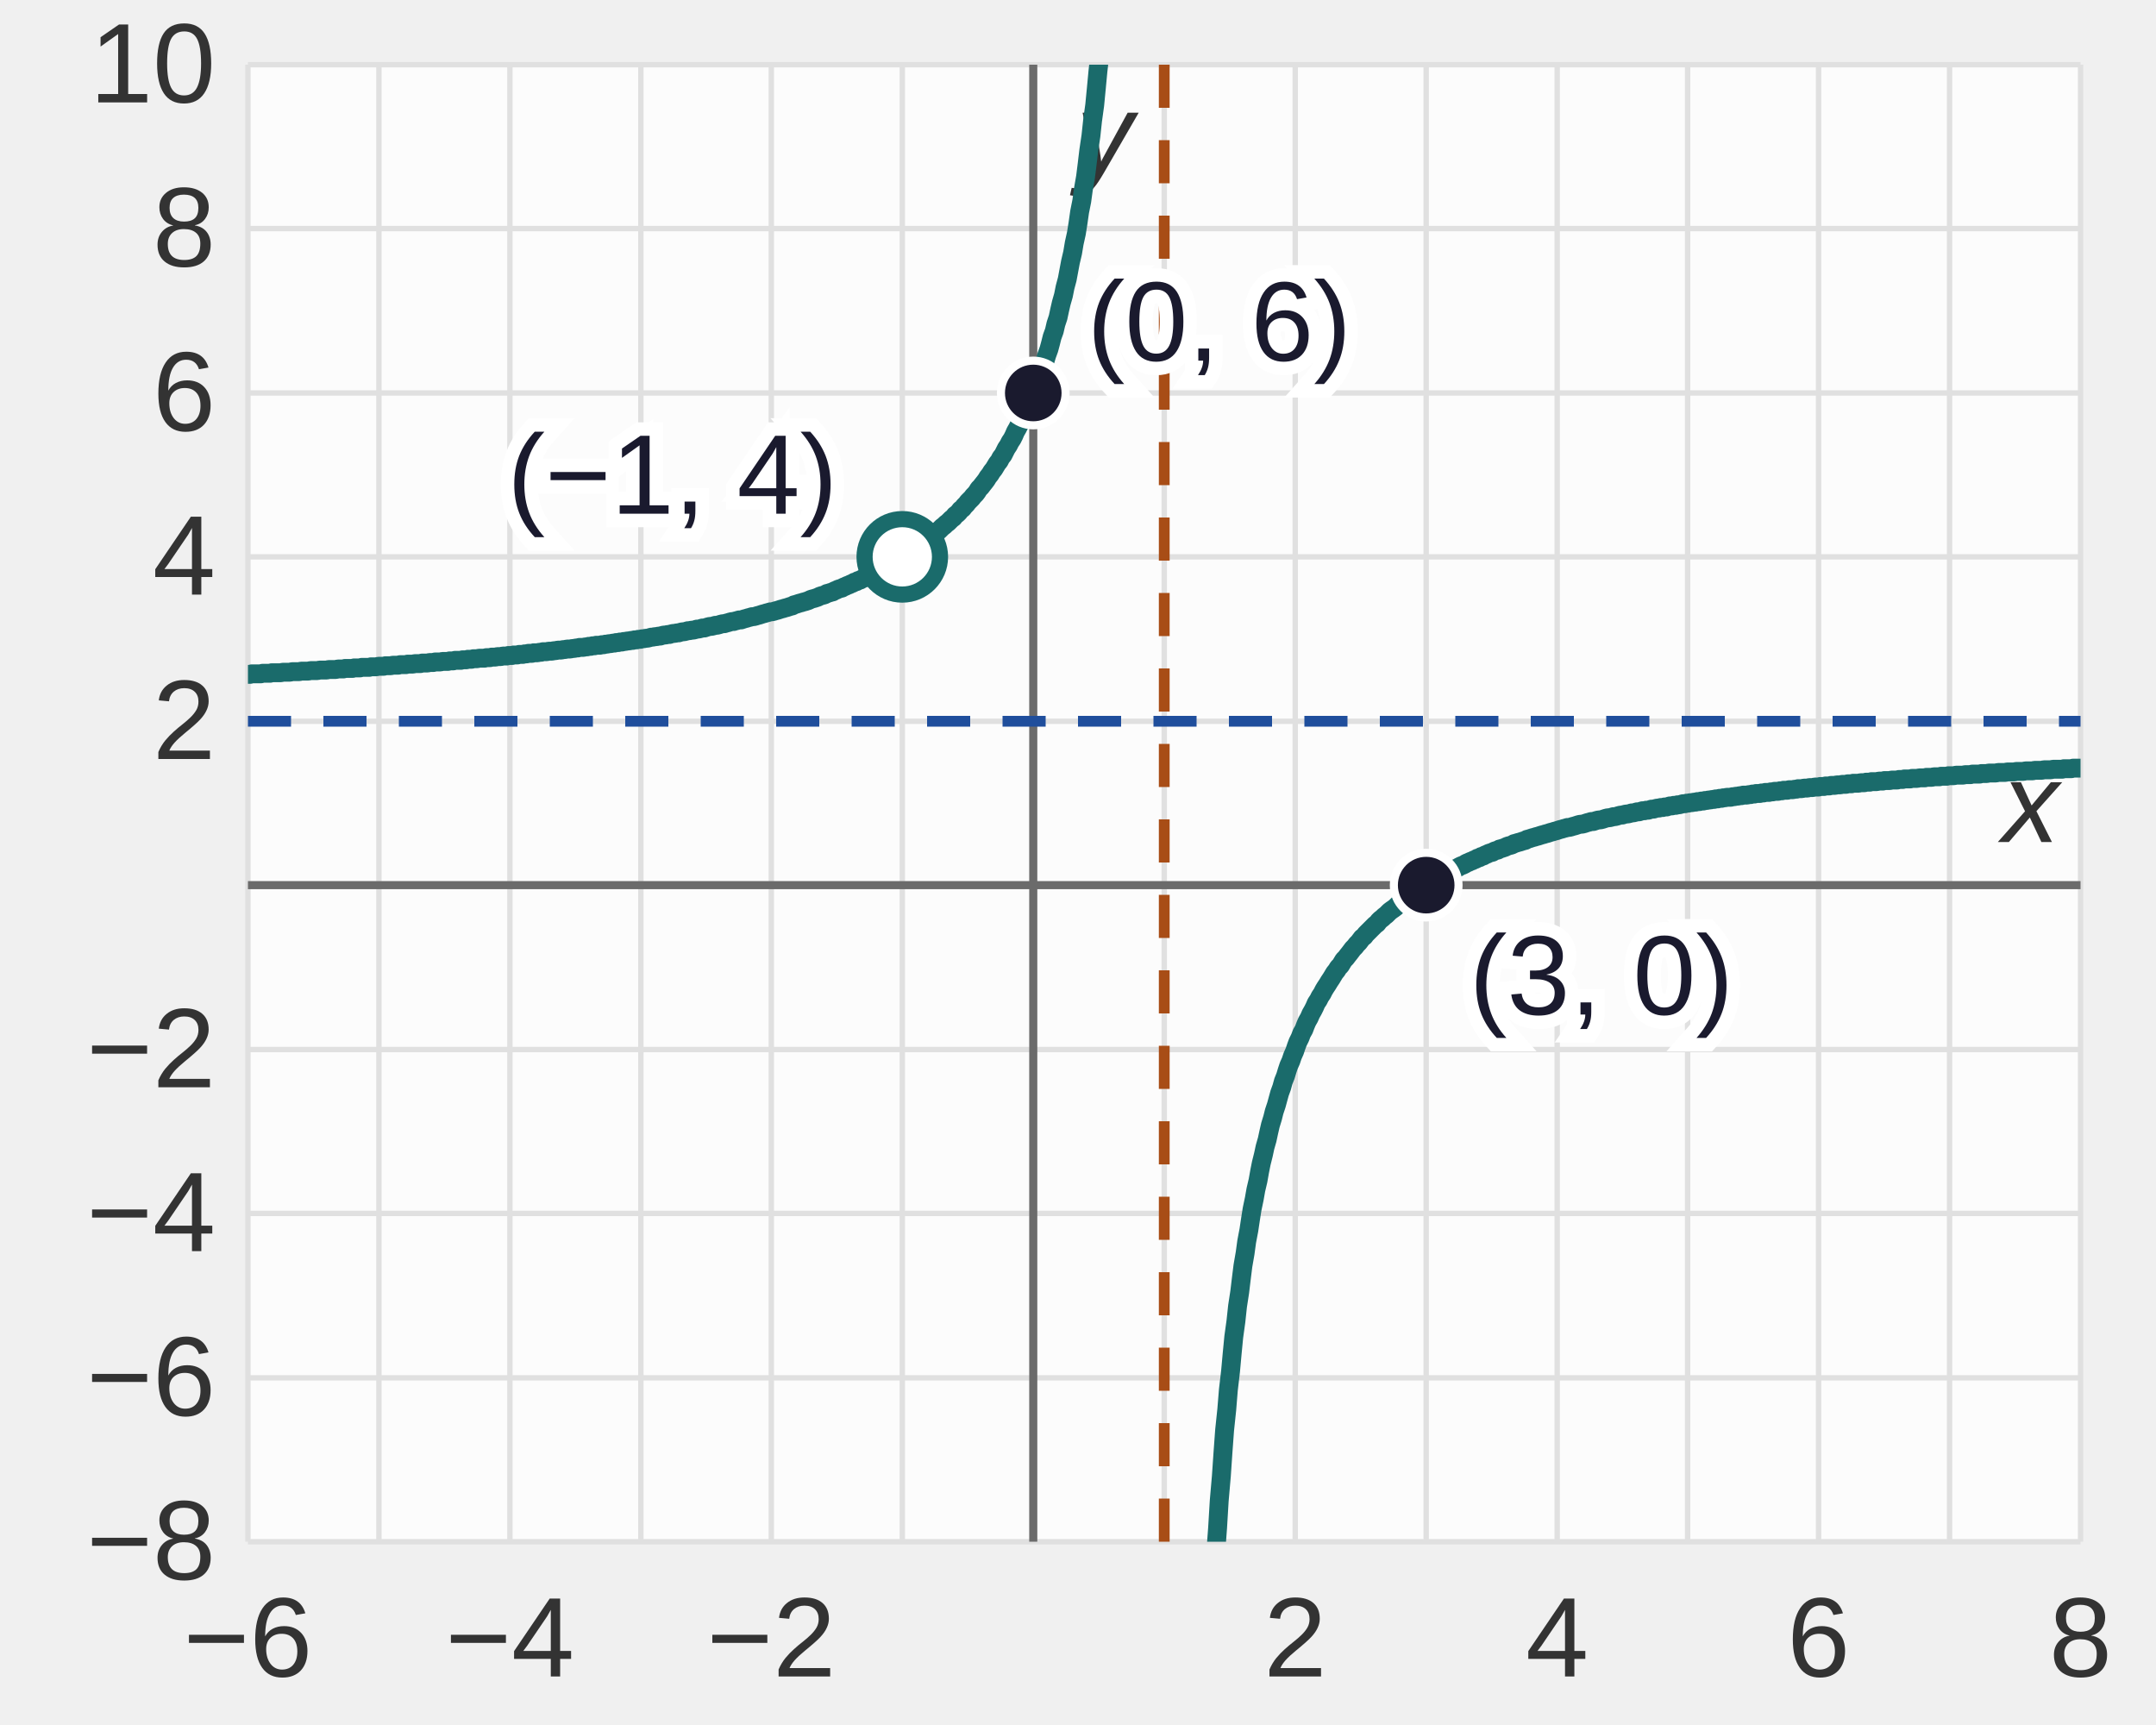
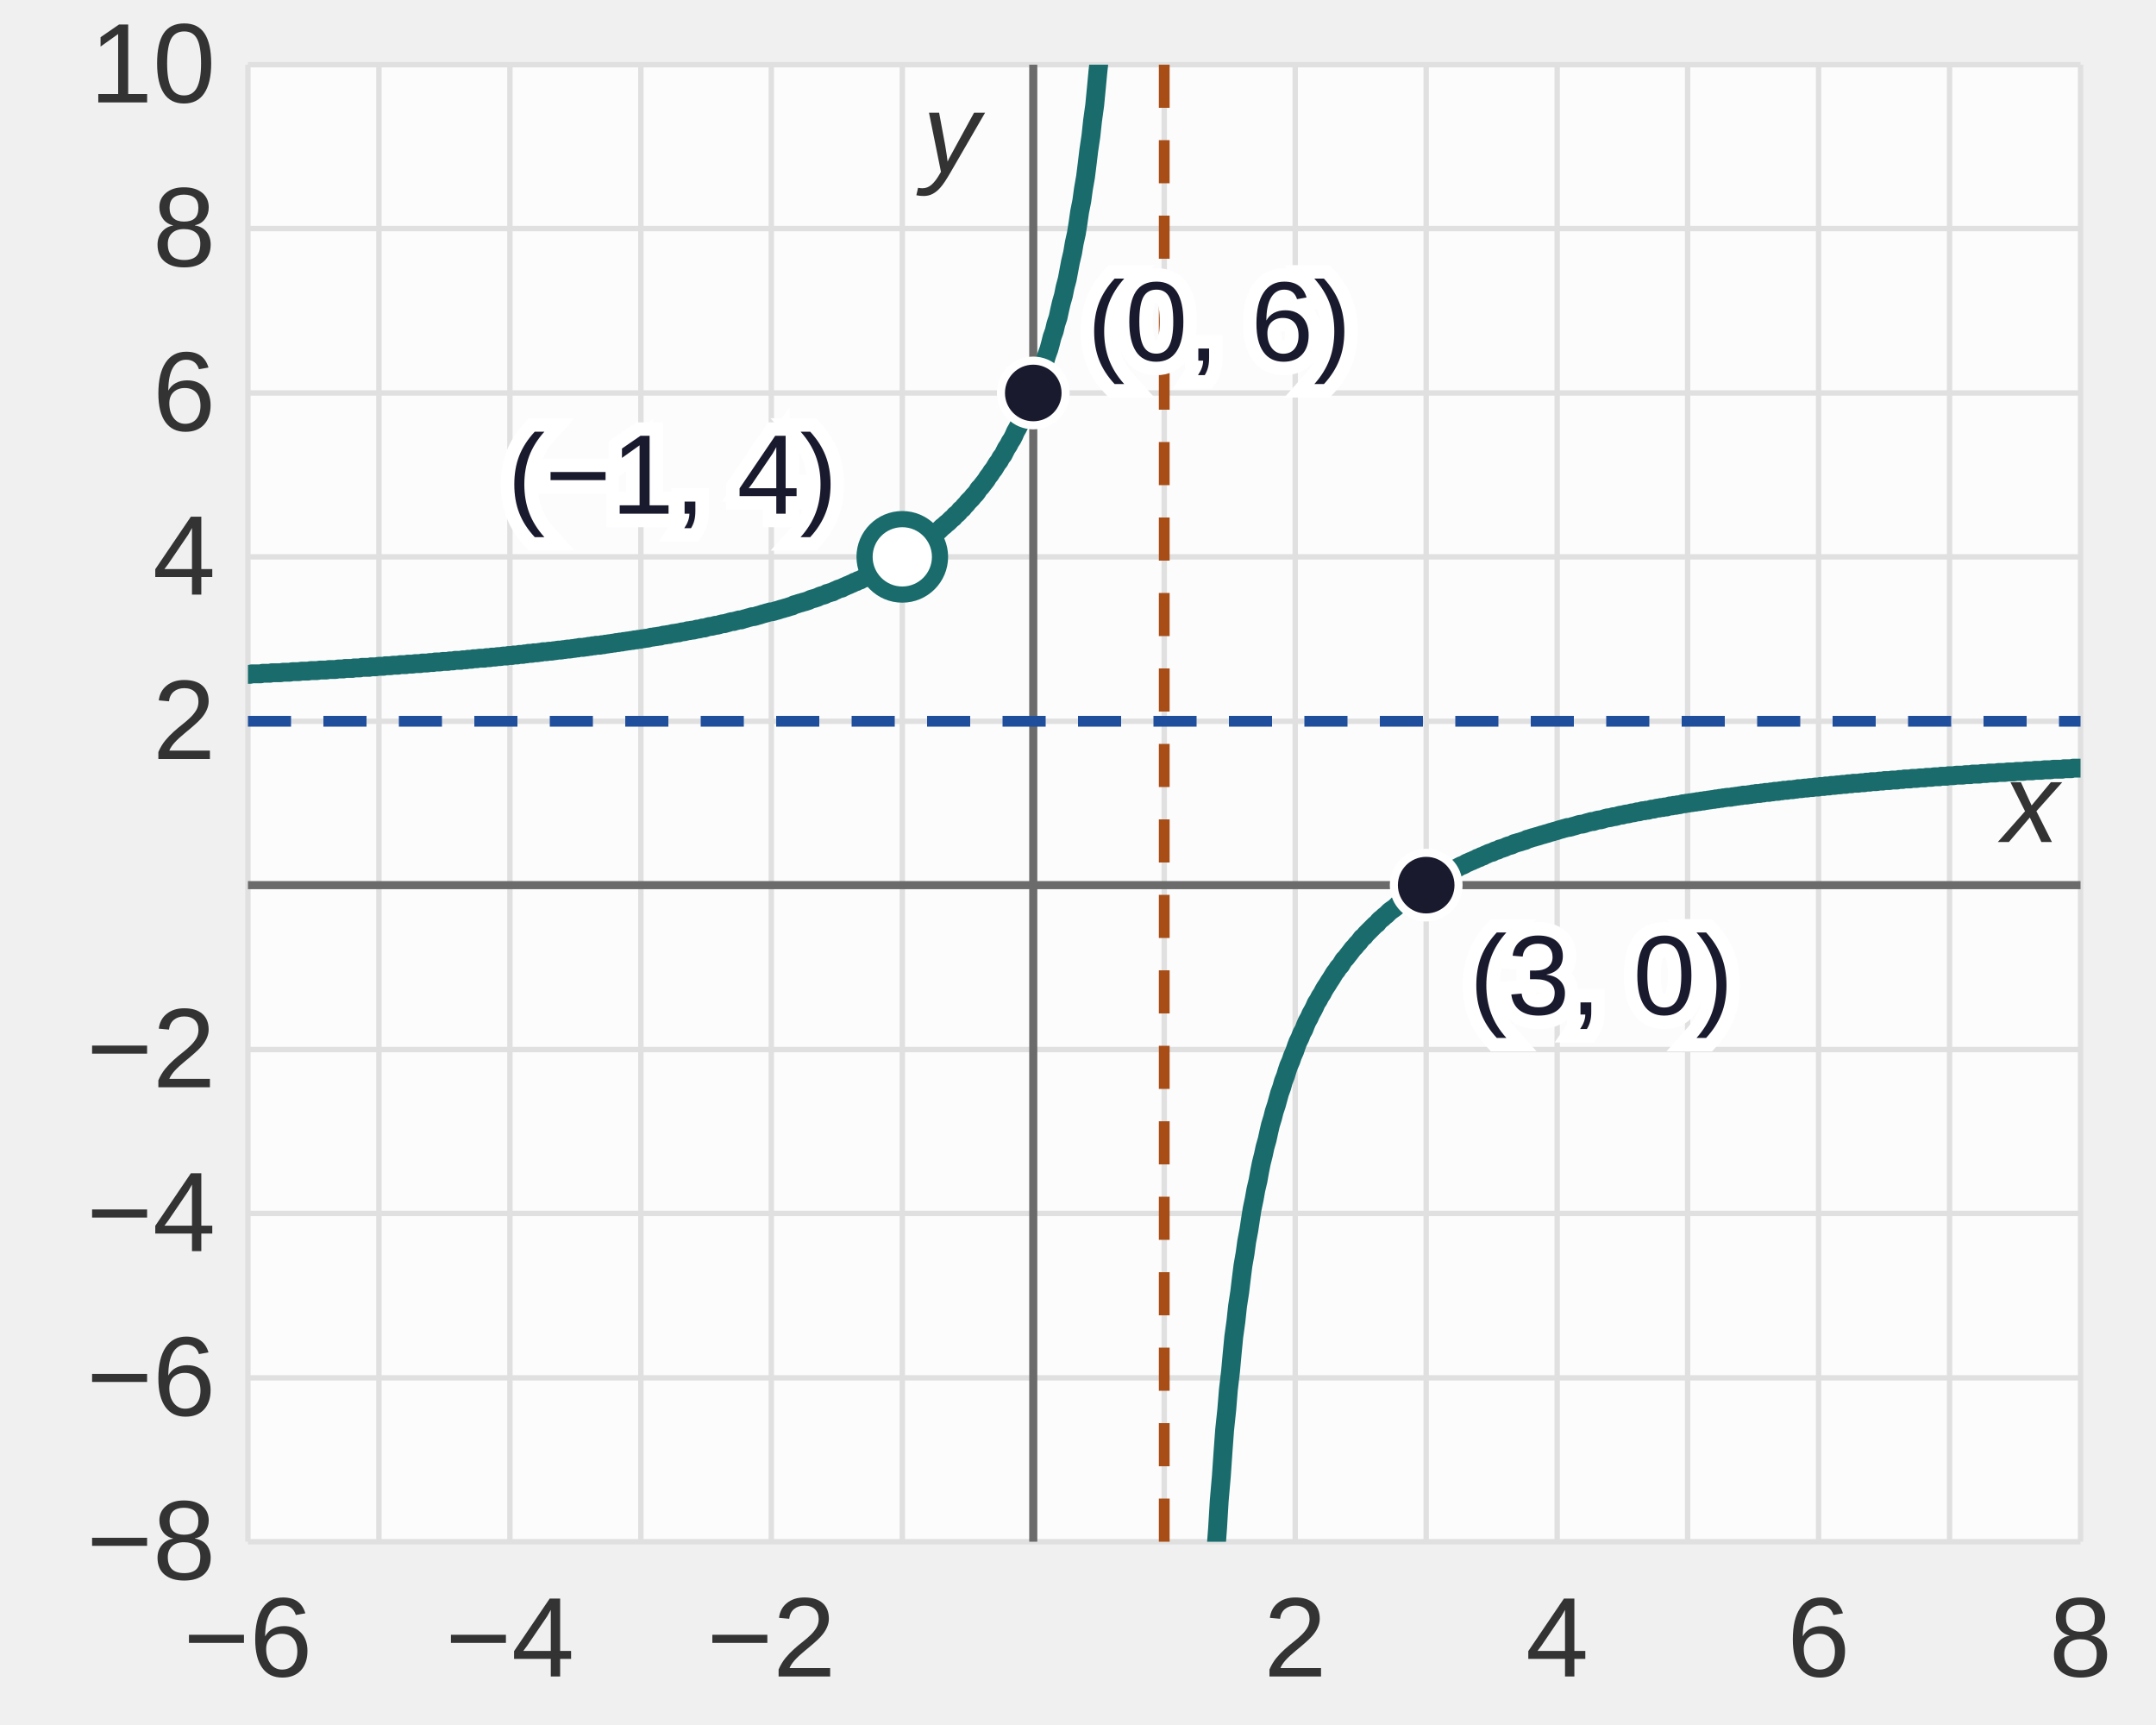
<svg viewBox="0 0 400 320" font-family="Arial, Helvetica, sans-serif" font-size="21">
  <rect x="46" y="12" width="340" height="274" fill="#fcfcfc" />
  <g stroke="#e0e0e0" stroke-width="1">
    <line x1="46.0" y1="12" x2="46.0" y2="286" />
    <line x1="70.3" y1="12" x2="70.3" y2="286" />
    <line x1="94.6" y1="12" x2="94.6" y2="286" />
    <line x1="118.9" y1="12" x2="118.9" y2="286" />
    <line x1="143.1" y1="12" x2="143.1" y2="286" />
    <line x1="167.4" y1="12" x2="167.4" y2="286" />
    <line x1="191.7" y1="12" x2="191.7" y2="286" />
    <line x1="216.0" y1="12" x2="216.0" y2="286" />
    <line x1="240.3" y1="12" x2="240.3" y2="286" />
    <line x1="264.6" y1="12" x2="264.6" y2="286" />
    <line x1="288.9" y1="12" x2="288.9" y2="286" />
    <line x1="313.1" y1="12" x2="313.1" y2="286" />
    <line x1="337.4" y1="12" x2="337.4" y2="286" />
    <line x1="361.7" y1="12" x2="361.7" y2="286" />
    <line x1="386.0" y1="12" x2="386.0" y2="286" />
    <line x1="46" y1="286.0" x2="386" y2="286.0" />
    <line x1="46" y1="255.6" x2="386" y2="255.6" />
    <line x1="46" y1="225.1" x2="386" y2="225.1" />
    <line x1="46" y1="194.7" x2="386" y2="194.7" />
    <line x1="46" y1="164.2" x2="386" y2="164.2" />
    <line x1="46" y1="133.8" x2="386" y2="133.8" />
    <line x1="46" y1="103.3" x2="386" y2="103.3" />
    <line x1="46" y1="72.9" x2="386" y2="72.9" />
    <line x1="46" y1="42.4" x2="386" y2="42.4" />
    <line x1="46" y1="12.0" x2="386" y2="12.0" />
  </g>
  <g stroke="#6b6b6b" stroke-width="1.5">
    <line x1="46" y1="164.2" x2="386" y2="164.2" />
    <line x1="191.7" y1="12" x2="191.7" y2="286" />
  </g>
  <g fill="#333" text-anchor="middle">
    <text x="46.0" y="311">−6</text>
    <text x="94.6" y="311">−4</text>
    <text x="143.1" y="311">−2</text>
    <text x="240.3" y="311">2</text>
    <text x="288.9" y="311">4</text>
    <text x="337.4" y="311">6</text>
    <text x="386.0" y="311">8</text>
  </g>
  <g fill="#333" text-anchor="end">
    <text x="40" y="293.0">−8</text>
    <text x="40" y="262.6">−6</text>
    <text x="40" y="232.1">−4</text>
    <text x="40" y="201.7">−2</text>
    <text x="40" y="140.8">2</text>
    <text x="40" y="110.3">4</text>
    <text x="40" y="79.9">6</text>
    <text x="40" y="49.4">8</text>
    <text x="40" y="19.0">10</text>
  </g>
  <text x="382" y="156.2" text-anchor="end" fill="#333" font-style="italic">x</text>
-   <text x="199.7" y="32" fill="#333" font-style="italic">y</text>
+   <text x="181.7" y="32" text-anchor="end" fill="#333" font-style="italic">y</text>
  <line x1="216.0" y1="12" x2="216.0" y2="286" stroke="#a84d16" stroke-width="2" stroke-dasharray="8 6" />
  <line x1="46" y1="133.8" x2="386" y2="133.8" stroke="#1f4e9c" stroke-width="2" stroke-dasharray="8 6" />
  <clipPath id="csk1">
    <rect x="46" y="12" width="340" height="274" />
  </clipPath>
  <polyline clip-path="url(#csk1)" points="46.0,125.1 46.4,125.1 46.7,125.0 47.0,125.0 47.4,125.0 47.7,125.0 48.1,125.0 48.4,125.0 48.7,124.9 49.1,124.9 49.4,124.9 49.8,124.9 50.1,124.9 50.4,124.8 50.8,124.8 51.1,124.8 51.5,124.8 51.8,124.8 52.1,124.8 52.5,124.7 52.8,124.7 53.2,124.7 53.5,124.7 53.8,124.7 54.2,124.6 54.5,124.6 54.9,124.6 55.2,124.6 55.5,124.6 55.9,124.5 56.2,124.5 56.6,124.5 56.9,124.5 57.2,124.5 57.6,124.4 57.9,124.4 58.3,124.4 58.6,124.4 58.9,124.4 59.3,124.3 59.6,124.3 60.0,124.3 60.3,124.3 60.6,124.3 61.0,124.2 61.3,124.2 61.7,124.2 62.0,124.2 62.3,124.2 62.7,124.1 63.0,124.1 63.4,124.1 63.7,124.1 64.0,124.0 64.4,124.0 64.7,124.0 65.1,124.0 65.4,124.0 65.7,123.9 66.1,123.9 66.4,123.9 66.8,123.9 67.1,123.8 67.4,123.8 67.8,123.8 68.1,123.8 68.5,123.8 68.8,123.7 69.1,123.7 69.5,123.7 69.8,123.7 70.2,123.6 70.5,123.6 70.8,123.6 71.2,123.6 71.5,123.5 71.9,123.5 72.2,123.5 72.5,123.5 72.9,123.4 73.2,123.4 73.6,123.4 73.9,123.4 74.2,123.3 74.6,123.3 74.9,123.3 75.3,123.3 75.6,123.2 75.9,123.2 76.3,123.2 76.6,123.2 77.0,123.1 77.3,123.1 77.6,123.1 78.0,123.1 78.3,123.0 78.7,123.0 79.0,123.0 79.3,123.0 79.7,122.9 80.0,122.9 80.4,122.9 80.7,122.8 81.0,122.8 81.4,122.8 81.7,122.8 82.1,122.7 82.4,122.7 82.7,122.7 83.1,122.7 83.4,122.6 83.8,122.6 84.1,122.6 84.4,122.5 84.8,122.5 85.1,122.5 85.5,122.5 85.8,122.4 86.1,122.4 86.5,122.4 86.8,122.3 87.2,122.3 87.5,122.3 87.8,122.2 88.2,122.2 88.5,122.2 88.9,122.1 89.2,122.1 89.5,122.1 89.9,122.1 90.2,122.0 90.6,122.0 90.9,122.0 91.2,121.9 91.6,121.9 91.9,121.9 92.3,121.8 92.6,121.8 92.9,121.8 93.3,121.7 93.6,121.7 94.0,121.7 94.3,121.6 94.6,121.6 95.0,121.6 95.3,121.5 95.7,121.5 96.0,121.5 96.3,121.4 96.7,121.4 97.0,121.4 97.3,121.3 97.7,121.3 98.0,121.2 98.4,121.2 98.7,121.2 99.0,121.1 99.4,121.1 99.7,121.1 100.1,121.0 100.4,121.0 100.7,120.9 101.1,120.9 101.4,120.9 101.8,120.8 102.1,120.8 102.4,120.8 102.8,120.7 103.1,120.7 103.5,120.6 103.8,120.6 104.1,120.6 104.5,120.5 104.8,120.5 105.2,120.4 105.5,120.4 105.8,120.4 106.2,120.3 106.5,120.3 106.9,120.2 107.2,120.2 107.5,120.1 107.9,120.1 108.2,120.1 108.6,120.0 108.9,120.0 109.2,119.9 109.6,119.9 109.9,119.8 110.3,119.8 110.6,119.7 110.9,119.7 111.3,119.7 111.6,119.6 112.0,119.6 112.3,119.5 112.6,119.5 113.0,119.4 113.3,119.4 113.7,119.3 114.0,119.3 114.3,119.2 114.7,119.2 115.0,119.1 115.4,119.1 115.7,119.0 116.0,119.0 116.4,118.9 116.7,118.9 117.1,118.8 117.4,118.8 117.7,118.7 118.1,118.7 118.4,118.6 118.8,118.6 119.1,118.5 119.4,118.5 119.8,118.4 120.1,118.4 120.5,118.3 120.8,118.2 121.1,118.2 121.5,118.1 121.8,118.1 122.2,118.0 122.5,118.0 122.8,117.9 123.2,117.8 123.5,117.8 123.9,117.7 124.2,117.7 124.5,117.6 124.9,117.5 125.2,117.5 125.6,117.4 125.9,117.4 126.2,117.3 126.6,117.2 126.9,117.2 127.3,117.1 127.6,117.0 127.9,117.0 128.3,116.9 128.6,116.9 129.0,116.8 129.3,116.7 129.6,116.7 130.0,116.6 130.3,116.5 130.7,116.5 131.0,116.4 131.3,116.3 131.7,116.2 132.0,116.2 132.4,116.1 132.7,116.0 133.0,116.0 133.4,115.9 133.7,115.8 134.1,115.7 134.4,115.7 134.7,115.6 135.1,115.5 135.4,115.4 135.8,115.3 136.1,115.3 136.4,115.2 136.8,115.1 137.1,115.0 137.5,115.0 137.8,114.9 138.1,114.8 138.5,114.7 138.8,114.6 139.2,114.5 139.5,114.4 139.8,114.4 140.2,114.3 140.5,114.2 140.9,114.1 141.2,114.0 141.5,113.9 141.9,113.8 142.2,113.7 142.6,113.6 142.9,113.5 143.2,113.5 143.6,113.4 143.9,113.3 144.3,113.2 144.6,113.1 144.9,113.0 145.3,112.9 145.6,112.8 146.0,112.7 146.3,112.6 146.6,112.5 147.0,112.4 147.3,112.2 147.7,112.1 148.0,112.0 148.3,111.9 148.7,111.8 149.0,111.7 149.4,111.6 149.7,111.5 150.0,111.4 150.4,111.2 150.7,111.1 151.1,111.0 151.4,110.9 151.7,110.8 152.1,110.6 152.4,110.5 152.8,110.4 153.1,110.3 153.4,110.1 153.8,110.0 154.1,109.9 154.5,109.8 154.8,109.6 155.1,109.5 155.5,109.3 155.8,109.2 156.2,109.1 156.5,108.9 156.8,108.8 157.2,108.6 157.5,108.5 157.9,108.3 158.2,108.2 158.5,108.0 158.9,107.9 159.2,107.7 159.6,107.6 159.9,107.4 160.2,107.3 160.6,107.1 160.9,106.9 161.3,106.8 161.6,106.6 161.9,106.4 162.3,106.3 162.6,106.1 163.0,105.9 163.3,105.7 163.6,105.5 164.0,105.4 164.3,105.2 164.7,105.0 165.0,104.8 165.3,104.6 165.7,104.4 166.0,104.2 166.3,104.0 166.7,103.8 167.0,103.6 167.4,103.4 167.7,103.2 168.0,102.9 168.4,102.7 168.7,102.5 169.1,102.3 169.4,102.0 169.7,101.8 170.1,101.6 170.4,101.3 170.8,101.1 171.1,100.8 171.4,100.6 171.8,100.3 172.1,100.1 172.5,99.8 172.8,99.5 173.1,99.3 173.5,99.0 173.8,98.7 174.2,98.4 174.5,98.1 174.8,97.8 175.2,97.5 175.5,97.2 175.9,96.9 176.2,96.6 176.5,96.3 176.9,96.0 177.2,95.6 177.6,95.3 177.9,95.0 178.2,94.6 178.6,94.3 178.9,93.9 179.3,93.5 179.6,93.1 179.9,92.8 180.3,92.4 180.6,92.0 181.0,91.6 181.3,91.2 181.6,90.7 182.0,90.3 182.3,89.9 182.7,89.4 183.0,89.0 183.3,88.5 183.7,88.0 184.0,87.5 184.4,87.0 184.7,86.5 185.0,86.0 185.4,85.5 185.7,84.9 186.1,84.4 186.4,83.8 186.7,83.2 187.1,82.6 187.4,82.0 187.8,81.4 188.1,80.8 188.4,80.1 188.8,79.4 189.1,78.8 189.5,78.1 189.8,77.3 190.1,76.6 190.5,75.8 190.8,75.0 191.2,74.2 191.5,73.4 191.8,72.6 192.2,71.7 192.5,70.8 192.9,69.9 193.2,68.9 193.5,67.9 193.9,66.9 194.2,65.9 194.6,64.8 194.9,63.7 195.2,62.5 195.6,61.4 195.9,60.1 196.3,58.9 196.6,57.5 196.9,56.2 197.3,54.8 197.6,53.3 198.0,51.8 198.3,50.2 198.6,48.6 199.0,46.9 199.3,45.1 199.7,43.3 200.0,41.4 200.3,39.3 200.7,37.3 201.0,35.1 201.4,32.8 201.7,30.4 202.0,27.9 202.4,25.2 202.7,22.4 203.1,19.5 203.4,16.4 203.7,13.2 204.1,9.7 204.4,6.1 204.8,2.2 205.1,-1.9 205.4,-6.2 205.8,-10.9 206.1,-15.9 206.5,-21.2 206.8,-26.9 207.1,-33.1 207.5,-39.7 207.8,-47.0 208.2,-54.8 208.5,-63.3 208.8,-72.7 209.2,-83.0 209.5,-94.3 209.9,-107.0 210.2,-121.1 210.5,-136.9 210.9,-154.9 211.2,-175.4 211.6,-199.0 211.9,-226.6 212.2,-259.2 212.6,-298.2 212.9,-345.8 213.3,-405.2 213.6,-444.7 213.9,-444.7 214.3,-444.7 214.6,-444.7 215.0,-444.7 215.3,-444.7 215.6,-444.7 216.0,-444.7" fill="none" stroke="#1a6b6b" stroke-width="3.5" stroke-linejoin="round" />
  <polyline clip-path="url(#csk1)" points="216.0,742.7 216.4,742.7 216.7,742.7 217.0,742.7 217.4,742.7 217.7,742.7 218.1,742.7 218.4,742.7 218.7,672.8 219.1,613.4 219.4,565.7 219.8,526.7 220.1,494.2 220.4,466.6 220.8,442.9 221.1,422.4 221.5,404.5 221.8,388.6 222.1,374.5 222.5,361.9 222.8,350.5 223.2,340.2 223.5,330.9 223.8,322.3 224.2,314.5 224.5,307.3 224.9,300.6 225.2,294.5 225.5,288.8 225.9,283.4 226.2,278.4 226.6,273.8 226.9,269.4 227.2,265.3 227.6,261.5 227.9,257.8 228.3,254.4 228.6,251.1 228.9,248.0 229.3,245.1 229.6,242.3 230.0,239.7 230.3,237.2 230.6,234.8 231.0,232.5 231.3,230.3 231.7,228.2 232.0,226.2 232.3,224.3 232.7,222.4 233.0,220.7 233.4,219.0 233.7,217.3 234.0,215.8 234.4,214.2 234.7,212.8 235.1,211.4 235.4,210.0 235.7,208.7 236.1,207.4 236.4,206.2 236.8,205.0 237.1,203.9 237.4,202.8 237.8,201.7 238.1,200.6 238.5,199.6 238.8,198.6 239.1,197.7 239.5,196.8 239.8,195.9 240.2,195.0 240.5,194.1 240.8,193.3 241.2,192.5 241.5,191.7 241.9,191.0 242.2,190.2 242.5,189.5 242.9,188.8 243.2,188.1 243.6,187.4 243.9,186.8 244.2,186.1 244.6,185.5 244.9,184.9 245.3,184.3 245.6,183.7 245.9,183.2 246.3,182.6 246.6,182.1 247.0,181.5 247.3,181.0 247.6,180.5 248.0,180.0 248.3,179.5 248.7,179.1 249.0,178.6 249.3,178.1 249.7,177.7 250.0,177.3 250.4,176.8 250.7,176.4 251.0,176.0 251.4,175.6 251.7,175.2 252.1,174.8 252.4,174.4 252.7,174.0 253.1,173.7 253.4,173.3 253.8,172.9 254.1,172.6 254.4,172.3 254.8,171.9 255.1,171.6 255.5,171.3 255.8,170.9 256.1,170.6 256.5,170.3 256.8,170.0 257.2,169.7 257.5,169.4 257.8,169.1 258.2,168.8 258.5,168.6 258.9,168.3 259.2,168.0 259.5,167.7 259.9,167.5 260.2,167.2 260.6,167.0 260.9,166.7 261.2,166.5 261.6,166.2 261.9,166.0 262.3,165.7 262.6,165.5 262.9,165.3 263.3,165.1 263.6,164.8 264.0,164.6 264.3,164.4 264.6,164.2 265.0,164.0 265.3,163.8 265.7,163.6 266.0,163.4 266.3,163.2 266.7,163.0 267.0,162.8 267.3,162.6 267.7,162.4 268.0,162.2 268.4,162.0 268.7,161.8 269.0,161.7 269.4,161.5 269.7,161.3 270.1,161.1 270.4,161.0 270.7,160.8 271.1,160.6 271.4,160.5 271.8,160.3 272.1,160.1 272.4,160.0 272.8,159.8 273.1,159.7 273.5,159.5 273.8,159.4 274.1,159.2 274.5,159.1 274.8,158.9 275.2,158.8 275.5,158.6 275.8,158.5 276.2,158.3 276.5,158.2 276.9,158.1 277.2,157.9 277.5,157.8 277.9,157.7 278.2,157.5 278.6,157.4 278.9,157.3 279.2,157.2 279.6,157.0 279.9,156.9 280.3,156.8 280.6,156.7 280.9,156.5 281.3,156.4 281.6,156.3 282.0,156.2 282.3,156.1 282.6,156.0 283.0,155.9 283.3,155.7 283.7,155.6 284.0,155.5 284.3,155.4 284.7,155.3 285.0,155.2 285.4,155.1 285.7,155.0 286.0,154.9 286.4,154.8 286.7,154.7 287.1,154.6 287.4,154.5 287.7,154.4 288.1,154.3 288.4,154.2 288.8,154.1 289.1,154.0 289.4,153.9 289.8,153.8 290.1,153.7 290.5,153.6 290.8,153.5 291.1,153.5 291.5,153.4 291.8,153.3 292.2,153.2 292.5,153.1 292.8,153.0 293.2,152.9 293.5,152.9 293.9,152.8 294.2,152.7 294.5,152.6 294.9,152.5 295.2,152.4 295.6,152.4 295.9,152.3 296.2,152.2 296.6,152.1 296.9,152.1 297.3,152.0 297.6,151.9 297.9,151.8 298.3,151.7 298.6,151.7 299.0,151.6 299.3,151.5 299.6,151.5 300.0,151.4 300.3,151.3 300.7,151.2 301.0,151.2 301.3,151.1 301.7,151.0 302.0,151.0 302.4,150.9 302.7,150.8 303.0,150.8 303.4,150.7 303.7,150.6 304.1,150.6 304.4,150.5 304.7,150.4 305.1,150.4 305.4,150.3 305.8,150.3 306.1,150.2 306.4,150.1 306.8,150.1 307.1,150.0 307.5,149.9 307.8,149.9 308.1,149.8 308.5,149.8 308.8,149.7 309.2,149.7 309.5,149.6 309.8,149.5 310.2,149.5 310.5,149.4 310.9,149.4 311.2,149.3 311.5,149.3 311.9,149.2 312.2,149.1 312.6,149.1 312.9,149.0 313.2,149.0 313.6,148.9 313.9,148.9 314.3,148.8 314.6,148.8 314.9,148.7 315.3,148.7 315.6,148.6 316.0,148.6 316.3,148.5 316.6,148.5 317.0,148.4 317.3,148.4 317.7,148.3 318.0,148.3 318.3,148.2 318.7,148.2 319.0,148.1 319.4,148.1 319.7,148.0 320.0,148.0 320.4,147.9 320.7,147.9 321.1,147.9 321.4,147.8 321.7,147.8 322.1,147.7 322.4,147.7 322.8,147.6 323.1,147.6 323.4,147.5 323.8,147.5 324.1,147.5 324.5,147.4 324.8,147.4 325.1,147.3 325.5,147.3 325.8,147.2 326.2,147.2 326.5,147.2 326.8,147.1 327.2,147.1 327.5,147.0 327.9,147.0 328.2,147.0 328.5,146.9 328.9,146.9 329.2,146.8 329.6,146.8 329.9,146.8 330.2,146.7 330.6,146.7 330.9,146.6 331.3,146.6 331.6,146.6 331.9,146.5 332.3,146.5 332.6,146.5 333.0,146.4 333.3,146.4 333.6,146.3 334.0,146.3 334.3,146.3 334.7,146.2 335.0,146.2 335.3,146.2 335.7,146.1 336.0,146.1 336.3,146.1 336.7,146.0 337.0,146.0 337.4,146.0 337.7,145.9 338.0,145.9 338.4,145.9 338.7,145.8 339.1,145.8 339.4,145.8 339.7,145.7 340.1,145.7 340.4,145.7 340.8,145.6 341.1,145.6 341.4,145.6 341.8,145.5 342.1,145.5 342.5,145.5 342.8,145.4 343.1,145.4 343.5,145.4 343.8,145.3 344.2,145.3 344.5,145.3 344.8,145.3 345.2,145.2 345.5,145.2 345.9,145.2 346.2,145.1 346.5,145.1 346.9,145.1 347.2,145.0 347.6,145.0 347.9,145.0 348.2,145.0 348.6,144.9 348.9,144.9 349.3,144.9 349.6,144.8 349.9,144.8 350.3,144.8 350.6,144.8 351.0,144.7 351.3,144.7 351.6,144.7 352.0,144.7 352.3,144.6 352.7,144.6 353.0,144.6 353.3,144.5 353.7,144.5 354.0,144.5 354.4,144.5 354.7,144.4 355.0,144.4 355.4,144.4 355.7,144.4 356.1,144.3 356.4,144.3 356.7,144.3 357.1,144.3 357.4,144.2 357.8,144.2 358.1,144.2 358.4,144.2 358.8,144.1 359.1,144.1 359.5,144.1 359.8,144.1 360.1,144.0 360.5,144.0 360.8,144.0 361.2,144.0 361.5,143.9 361.8,143.9 362.2,143.9 362.5,143.9 362.9,143.8 363.2,143.8 363.5,143.8 363.9,143.8 364.2,143.8 364.6,143.7 364.9,143.7 365.2,143.7 365.6,143.7 365.9,143.6 366.3,143.6 366.6,143.6 366.9,143.6 367.3,143.6 367.6,143.5 368.0,143.5 368.3,143.5 368.6,143.5 369.0,143.4 369.3,143.4 369.7,143.4 370.0,143.4 370.3,143.4 370.7,143.3 371.0,143.3 371.4,143.3 371.7,143.3 372.0,143.3 372.4,143.2 372.7,143.2 373.1,143.2 373.4,143.2 373.7,143.2 374.1,143.1 374.4,143.1 374.8,143.1 375.1,143.1 375.4,143.1 375.8,143.0 376.1,143.0 376.5,143.0 376.8,143.0 377.1,143.0 377.5,142.9 377.8,142.9 378.2,142.9 378.5,142.9 378.8,142.9 379.2,142.8 379.5,142.8 379.9,142.8 380.2,142.8 380.5,142.8 380.9,142.7 381.2,142.7 381.6,142.7 381.9,142.7 382.2,142.7 382.6,142.7 382.9,142.6 383.3,142.6 383.6,142.6 383.9,142.6 384.3,142.6 384.6,142.5 385.0,142.5 385.3,142.5 385.6,142.5 386.0,142.5" fill="none" stroke="#1a6b6b" stroke-width="3.5" stroke-linejoin="round" />
  <circle cx="264.6" cy="164.2" r="6" fill="#1a1a2e" stroke="#fff" stroke-width="1.5" />
  <text x="272.6" y="188.2" text-anchor="start" fill="#1a1a2e" paint-order="stroke" stroke="#fff" stroke-width="5">(3, 0)</text>
  <circle cx="191.7" cy="72.9" r="6" fill="#1a1a2e" stroke="#fff" stroke-width="1.5" />
  <text x="201.7" y="66.9" text-anchor="start" fill="#1a1a2e" paint-order="stroke" stroke="#fff" stroke-width="5">(0, 6)</text>
  <circle cx="167.4" cy="103.3" r="7" fill="#fff" stroke="#1a6b6b" stroke-width="3" />
  <text x="155.4" y="95.3" text-anchor="end" fill="#1a1a2e" paint-order="stroke" stroke="#fff" stroke-width="5">(−1, 4)</text>
</svg>
